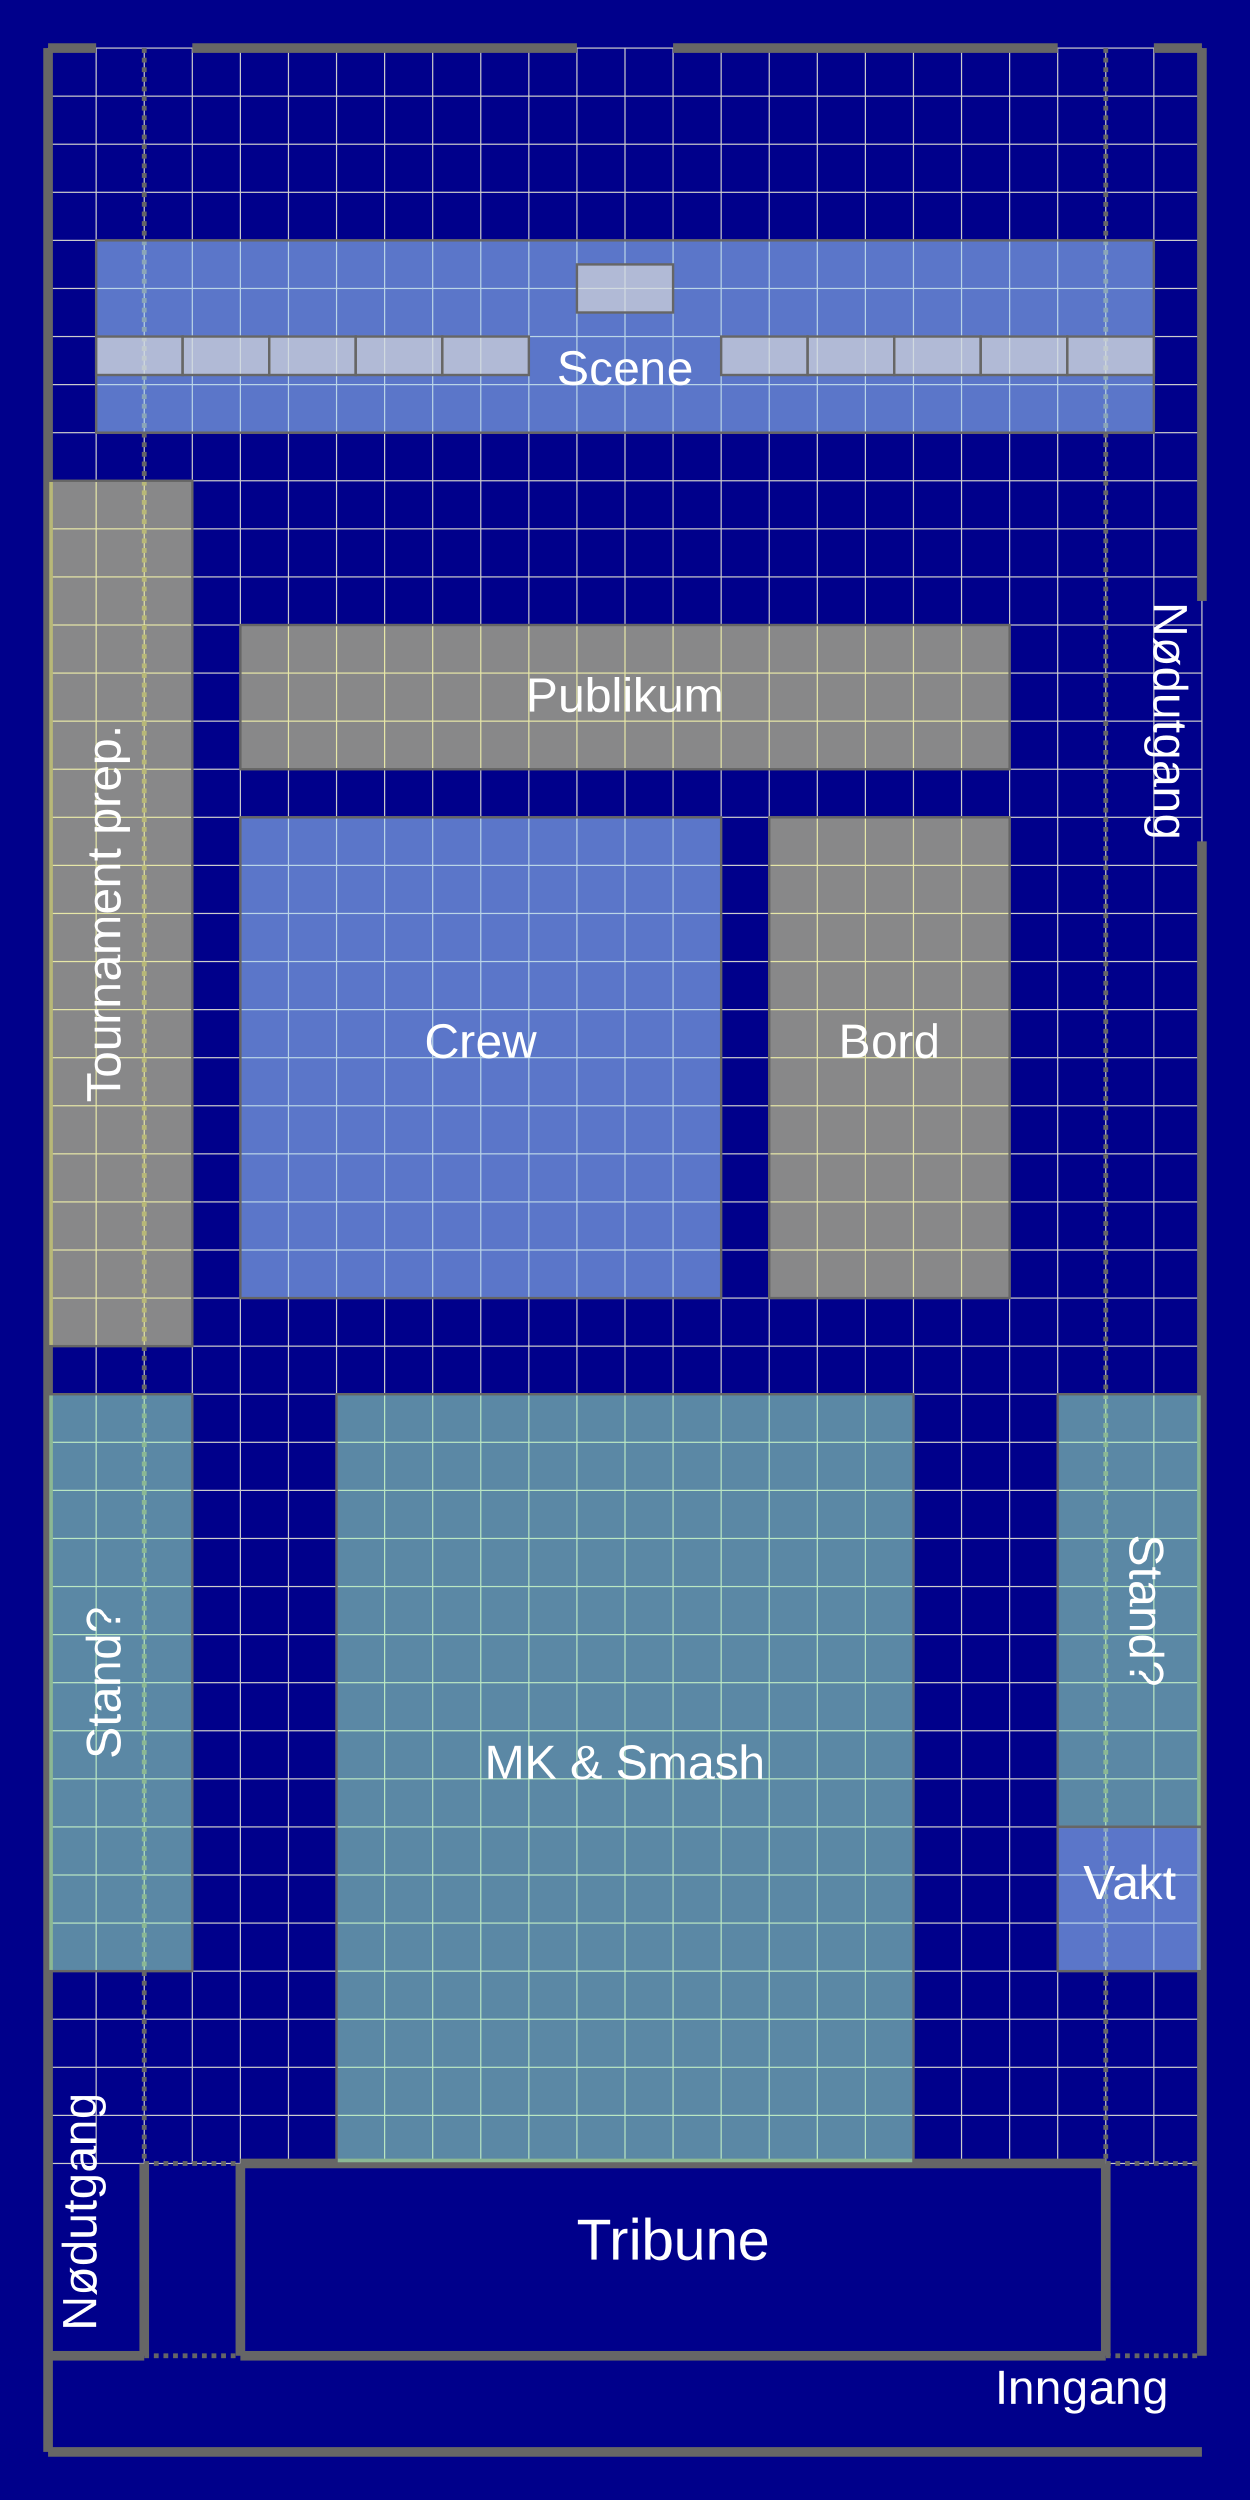
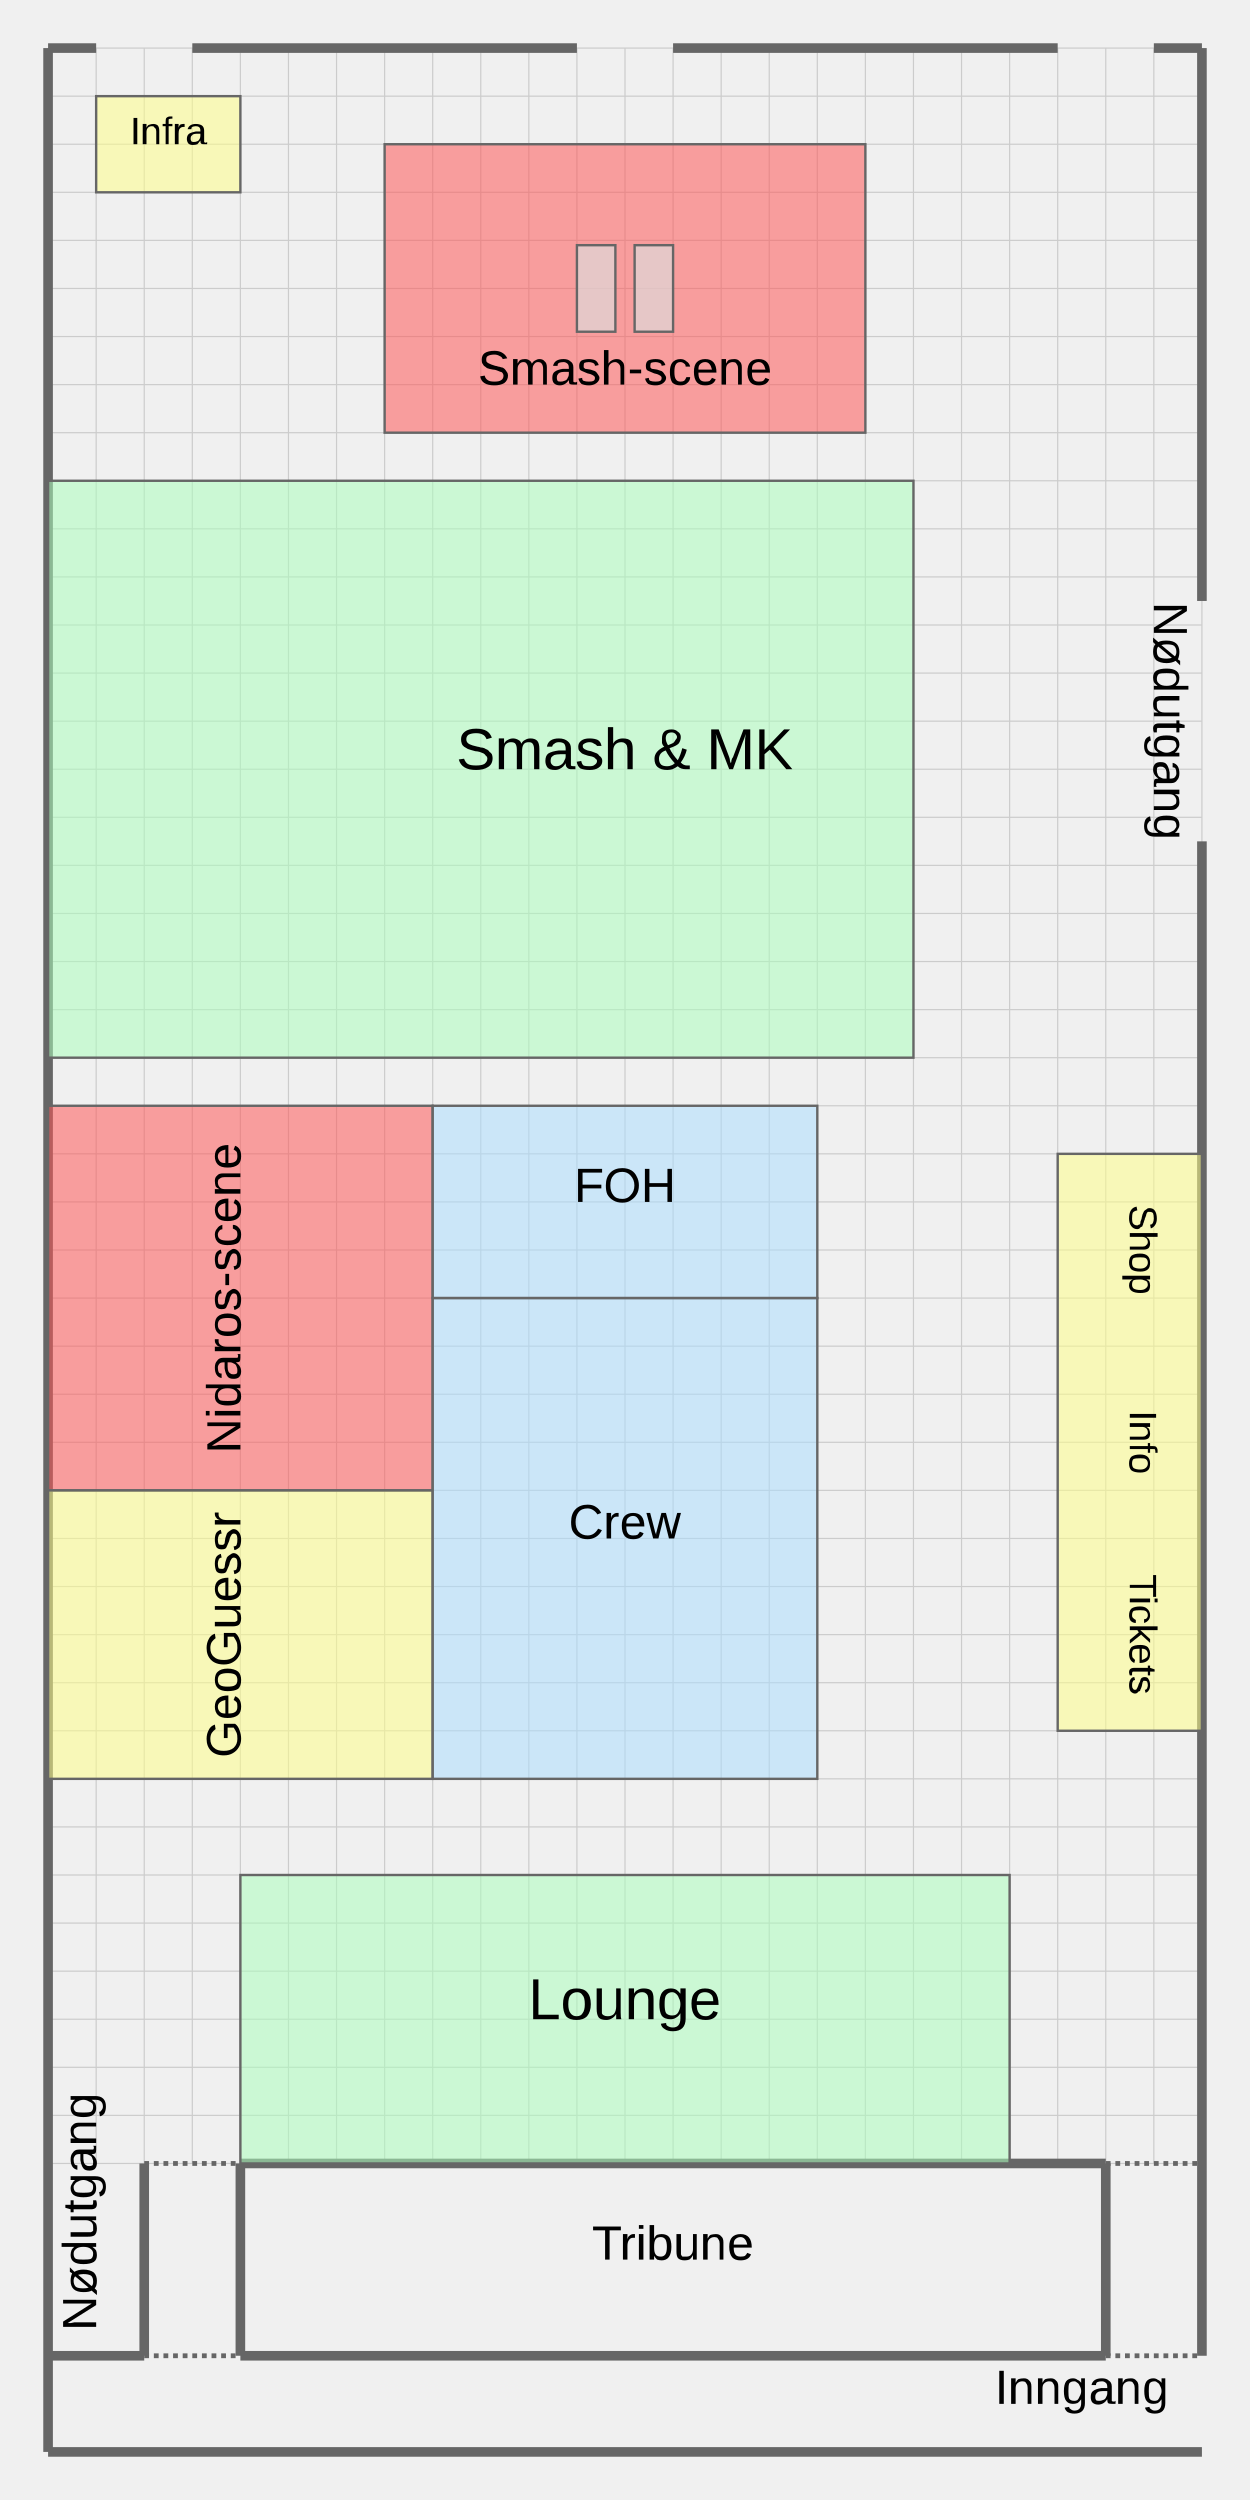
<svg xmlns="http://www.w3.org/2000/svg" viewBox="0 0 26 52">
  <style type="text/css">
        rect {
            /* Remove default fill */
            fill: none;
        }

        text {
-             fill: white; /* TMP blueprint */
+             
            font-family: Arial;
            /* Change default alignment to center point */
            text-anchor: middle;
            alignment-baseline: middle;
        }

        text.align-left {
            text-anchor: start;
        }

        text.align-right {
            text-anchor: end;
        }

        .grid {
            /* DEBUG: Grid lines */
            /*display: none;*/
        }

        .grid line {
            stroke: #ccc;
            stroke-width: 0.025px;
        }

        .walls line {
            stroke: #666;
            stroke-width: 0.2px;
        }

        .walls line.zone-wall {
            stroke: #666;
            stroke-width: 0.1px;
            stroke-dasharray: 0.1;
        }

        .area-title {
            font-size: 1.2px;
        }

        .area-title-small {
            font-size: 1.0px;
        }

+         .area-title-tiny {
+             font-size: 0.8px;
+         }
+ 
        .area-text {
            font-size: 1.0px;
        }

-         .sleeping-row-area {
+         .stage-area {
+             stroke: #666;
+             stroke-width: 0.05px;
+             fill: #f558;
+         }
+ 
+         .crew-area {
+             stroke: #666;
+             stroke-width: 0.05px;
+             fill: #adf8;
+         }
+ 
+         .participant-area {
            stroke: #666;
            stroke-width: 0.05px;
            fill: #afb8;
        }

-         .stage-area {
-             stroke: #666;
-             stroke-width: 0.05px;
-             fill: #adf8;
-         }
- 
-         .crew-area {
-             stroke: #666;
-             stroke-width: 0.05px;
-             fill: #adf8;
-         }
- 
-         .participant-area {
+         .misc-area {
            stroke: #666;
            stroke-width: 0.05px;
            fill: #ff88;
-         }
- 
-         .misc-area {
-             stroke: #666;
-             stroke-width: 0.05px;
-             fill: #afb8;
        }

        rect.seat,
        .seat rect {
            stroke: #666;
            stroke-width: 0.05px;
            fill: #ddda;
-         }
- 
-         rect.seat.spacer-seat {
-             /* DEBUG */
-             /*display: none;*/
        }

        /* Dynamic studlan styling: Available seat */
        rect.seating-node-free {
            fill: #5cb85c;
        }

        /* Dynamic studlan styling: Occupied seat */
        rect.seating-node-occupied {
            fill: #d9534f;
        }

        /* Dynamic studlan styling: Own seat */
        rect.seating-node-self {
            fill: #f0ad4e;
        }

        /* Dynamic studlan styling: Clicked seat */
        rect.seating-node-info {
            stroke-width: 0.1px;
            fill: #0275d8;
        }

        /* Dynamic studlan styling: Hyperlinked seat */
        rect.seating-node-search {
            fill: #5bc0de;
            stroke-width: 0.1px;
        }
    </style>
-   <rect width="100%" height="100%" style="fill: darkblue;" />
  <g class="hall" transform="translate(1, 1)">
    <g class="grid">
      <line x1="0" x2="0" y1="0" y2="44" />
      <line x1="1" x2="1" y1="0" y2="44" />
      <line x1="2" x2="2" y1="0" y2="44" />
      <line x1="3" x2="3" y1="0" y2="44" />
      <line x1="4" x2="4" y1="0" y2="44" />
      <line x1="5" x2="5" y1="0" y2="44" />
      <line x1="6" x2="6" y1="0" y2="44" />
      <line x1="7" x2="7" y1="0" y2="44" />
      <line x1="8" x2="8" y1="0" y2="44" />
      <line x1="9" x2="9" y1="0" y2="44" />
      <line x1="10" x2="10" y1="0" y2="44" />
      <line x1="11" x2="11" y1="0" y2="44" />
      <line x1="12" x2="12" y1="0" y2="44" />
      <line x1="13" x2="13" y1="0" y2="44" />
      <line x1="14" x2="14" y1="0" y2="44" />
      <line x1="15" x2="15" y1="0" y2="44" />
      <line x1="16" x2="16" y1="0" y2="44" />
      <line x1="17" x2="17" y1="0" y2="44" />
      <line x1="18" x2="18" y1="0" y2="44" />
      <line x1="19" x2="19" y1="0" y2="44" />
      <line x1="20" x2="20" y1="0" y2="44" />
      <line x1="21" x2="21" y1="0" y2="44" />
      <line x1="22" x2="22" y1="0" y2="44" />
      <line x1="23" x2="23" y1="0" y2="44" />
      <line x1="24" x2="24" y1="0" y2="44" />
      <line x1="0" x2="24" y1="0" y2="0" />
      <line x1="0" x2="24" y1="1" y2="1" />
      <line x1="0" x2="24" y1="2" y2="2" />
      <line x1="0" x2="24" y1="3" y2="3" />
      <line x1="0" x2="24" y1="4" y2="4" />
      <line x1="0" x2="24" y1="5" y2="5" />
      <line x1="0" x2="24" y1="6" y2="6" />
      <line x1="0" x2="24" y1="7" y2="7" />
      <line x1="0" x2="24" y1="8" y2="8" />
      <line x1="0" x2="24" y1="9" y2="9" />
      <line x1="0" x2="24" y1="10" y2="10" />
      <line x1="0" x2="24" y1="11" y2="11" />
      <line x1="0" x2="24" y1="12" y2="12" />
      <line x1="0" x2="24" y1="13" y2="13" />
      <line x1="0" x2="24" y1="14" y2="14" />
      <line x1="0" x2="24" y1="15" y2="15" />
      <line x1="0" x2="24" y1="16" y2="16" />
      <line x1="0" x2="24" y1="17" y2="17" />
      <line x1="0" x2="24" y1="18" y2="18" />
      <line x1="0" x2="24" y1="19" y2="19" />
      <line x1="0" x2="24" y1="20" y2="20" />
      <line x1="0" x2="24" y1="21" y2="21" />
      <line x1="0" x2="24" y1="22" y2="22" />
      <line x1="0" x2="24" y1="23" y2="23" />
      <line x1="0" x2="24" y1="24" y2="24" />
      <line x1="0" x2="24" y1="25" y2="25" />
      <line x1="0" x2="24" y1="26" y2="26" />
      <line x1="0" x2="24" y1="27" y2="27" />
      <line x1="0" x2="24" y1="28" y2="28" />
      <line x1="0" x2="24" y1="29" y2="29" />
      <line x1="0" x2="24" y1="30" y2="30" />
      <line x1="0" x2="24" y1="31" y2="31" />
      <line x1="0" x2="24" y1="32" y2="32" />
      <line x1="0" x2="24" y1="33" y2="33" />
      <line x1="0" x2="24" y1="34" y2="34" />
      <line x1="0" x2="24" y1="35" y2="35" />
      <line x1="0" x2="24" y1="36" y2="36" />
      <line x1="0" x2="24" y1="37" y2="37" />
      <line x1="0" x2="24" y1="38" y2="38" />
      <line x1="0" x2="24" y1="39" y2="39" />
      <line x1="0" x2="24" y1="40" y2="40" />
      <line x1="0" x2="24" y1="41" y2="41" />
      <line x1="0" x2="24" y1="42" y2="42" />
      <line x1="0" x2="24" y1="43" y2="43" />
      <line x1="0" x2="24" y1="44" y2="44" />
    </g>
    <g class="walls">
      <line x1="0" x2="1" y1="0" y2="0" />
      <line x1="3" x2="11" y1="0" y2="0" />
      <line x1="13" x2="21" y1="0" y2="0" />
      <line x1="23" x2="24" y1="0" y2="0" />
      <line x1="0" x2="0" y1="0" y2="50" />
-       <line x1="2" x2="2" y1="0" y2="44" class="zone-wall" />
      <g transform="translate(23, 14) rotate(90)">
        <text class="area-text">Nødutgang</text>
      </g>
      <line x1="24" x2="24" y1="0" y2="11.5" />
      <line x1="24" x2="24" y1="16.5" y2="48" />
-       <line x1="22" x2="22" y1="0" y2="44" class="zone-wall" />
      <g transform="translate(21.5, 49) rotate(0)">
        <text class="area-text">Inngang</text>
      </g>
      <g transform="translate(1, 45) rotate(270)">
        <text class="area-text">Nødutgang</text>
      </g>
      <line x1="0" x2="24" y1="50" y2="50" />
      <line x1="2" x2="2" y1="44" y2="48" />
      <line x1="0" x2="2" y1="48" y2="48" />
-       <text x="13" y="46" class="area-title">Tribune</text>
+       <text x="13" y="46" class="area-title-small">Tribune</text>
      <line x1="4" x2="22" y1="44" y2="44" />
      <line x1="4" x2="22" y1="48" y2="48" />
      <line x1="2" x2="4" y1="44" y2="44" class="zone-wall" />
      <line x1="22" x2="24" y1="44" y2="44" class="zone-wall" />
      <line x1="2" x2="4" y1="48" y2="48" class="zone-wall" />
      <line x1="22" x2="24" y1="48" y2="48" class="zone-wall" />
      <line x1="4" x2="4" y1="44" y2="48" />
      <line x1="22" x2="22" y1="44" y2="48" />
    </g>
-     <g class="stage" transform="translate(1, 4)">
-       <rect width="22" height="4" class="stage-area" />
-       <text x="11" y="3" class="area-title-small">Scene</text>
-       <g class="seating-row" transform="translate(0, 2)">
-         <rect x="0.0" y="0" width="1.8" height="0.8" class="seat spacer-seat" />
-         <rect x="1.8" y="0" width="1.8" height="0.8" class="seat spacer-seat" />
-         <rect x="3.6" y="0" width="1.8" height="0.8" class="seat spacer-seat" />
-         <rect x="5.4" y="0" width="1.8" height="0.8" class="seat spacer-seat" />
-         <rect x="7.2" y="0" width="1.8" height="0.8" class="seat spacer-seat" />
-       </g>
-       <g class="seating-row" transform="translate(13, 2)">
-         <rect x="0.0" y="0" width="1.8" height="0.8" class="seat spacer-seat" />
-         <rect x="1.8" y="0" width="1.8" height="0.8" class="seat spacer-seat" />
-         <rect x="3.6" y="0" width="1.8" height="0.8" class="seat spacer-seat" />
-         <rect x="5.4" y="0" width="1.8" height="0.8" class="seat spacer-seat" />
-         <rect x="7.2" y="0" width="1.8" height="0.8" class="seat spacer-seat" />
-       </g>
-       <g class="seating-row" transform="translate(11, 0.5)">
-         <rect x="-1" y="0" width="2" height="1" class="seat spacer-seat" />
-       </g>
+     <g class="stage" transform="translate(7, 2)">
+       <rect width="10" height="6" class="stage-area" />
+       <text x="5" y="5" class="area-title-small">Smash-scene</text>
+       <rect x="4.0" y="2.1" width="0.8" height="1.8" class="seat spacer-seat" />
+       <rect x="5.2" y="2.1" width="0.8" height="1.8" class="seat spacer-seat" />
+     </g>
+     <g transform="translate(1, 1)">
+       <rect x="0" y="0" width="3" height="2" class="misc-area" />
+       <text x="1.5" y="1" class="area-title-tiny">Infra</text>
    </g>
    <g transform="translate(0, 9)">
-       <rect x="0" y="0" width="3" height="18" class="participant-area" />
-       <g transform="translate(1.5, 9) rotate(270)">
-         <text class="area-title-small">Tournament prep.</text>
-       </g>
-     </g>
-     <g transform="translate(4, 12)">
-       <rect x="0" y="0" width="16" height="3" class="participant-area" />
-       <text x="8" y="1.8" class="area-title-small">Publikum</text>
-     </g>
-     <g transform="translate(4, 16)">
-       <rect x="0" y="0" width="10" height="10" class="crew-area" />
-       <text x="5" y="5" class="area-title-small">Crew</text>
-     </g>
-     <g transform="translate(15, 16)">
-       <rect x="0" y="0" width="5" height="10" class="participant-area" />
-       <text x="2.5" y="5" class="area-title-small">Bord</text>
-     </g>
-     <g transform="translate(6, 28)">
-       <rect x="0" y="0" width="12" height="16" class="misc-area" />
-       <text x="6" y="8" class="area-title-small">MK &amp; Smash</text>
-     </g>
-     <g transform="translate(0, 28)">
+       <rect x="0" y="0" width="18" height="12" class="participant-area" />
+       <text x="12" y="6" class="area-title">Smash &amp; MK</text>
+     </g>
+     <g transform="translate(0, 22)">
+       <rect x="0" y="0" width="8" height="8" class="stage-area" />
+       <g transform="translate(4, 4) rotate(270)">
+         <text class="area-title-small">Nidaros-scene</text>
+       </g>
+     </g>
+     <g transform="translate(0, 30)">
+       <rect x="0" y="0" width="8" height="6" class="misc-area" />
+       <g transform="translate(4, 3) rotate(270)">
+         <text class="area-title-small">GeoGuessr</text>
+       </g>
+     </g>
+     <g transform="translate(8, 22)">
+       <rect x="0" y="0" width="8" height="4" class="crew-area" />
+       <text x="4" y="2" class="area-title-small">FOH</text>
+     </g>
+     <g transform="translate(8, 26)">
+       <rect x="0" y="0" width="8" height="10" class="crew-area" />
+       <text x="4" y="5" class="area-title-small">Crew</text>
+     </g>
+     <g transform="translate(4, 38)">
+       <rect x="0" y="0" width="16" height="6" class="participant-area" />
+       <text x="8" y="3" class="area-title">Lounge</text>
+     </g>
+     <g transform="translate(21, 23)">
      <rect x="0" y="0" width="3" height="12" class="misc-area" />
-       <g transform="translate(1.5, 6) rotate(270)">
-         <text class="area-title-small">Stand?</text>
-       </g>
-     </g>
-     <g transform="translate(21, 28)">
-       <rect x="0" y="0" width="3" height="9" class="misc-area" />
-       <g transform="translate(1.5, 4.5) rotate(90)">
-         <text class="area-title-small">Stand?</text>
-       </g>
-     </g>
-     <g transform="translate(21, 37)">
-       <rect x="0" y="0" width="3" height="3" class="crew-area" />
-       <text x="1.5" y="1.5" class="area-title-small">Vakt</text>
+       <g transform="translate(1.5, 2) rotate(90)">
+         <text class="area-title-tiny">Shop</text>
+       </g>
+       <g transform="translate(1.5, 6) rotate(90)">
+         <text class="area-title-tiny">Info</text>
+       </g>
+       <g transform="translate(1.5, 10) rotate(90)">
+         <text class="area-title-tiny">Tickets</text>
+       </g>
    </g>
  </g>
</svg>
